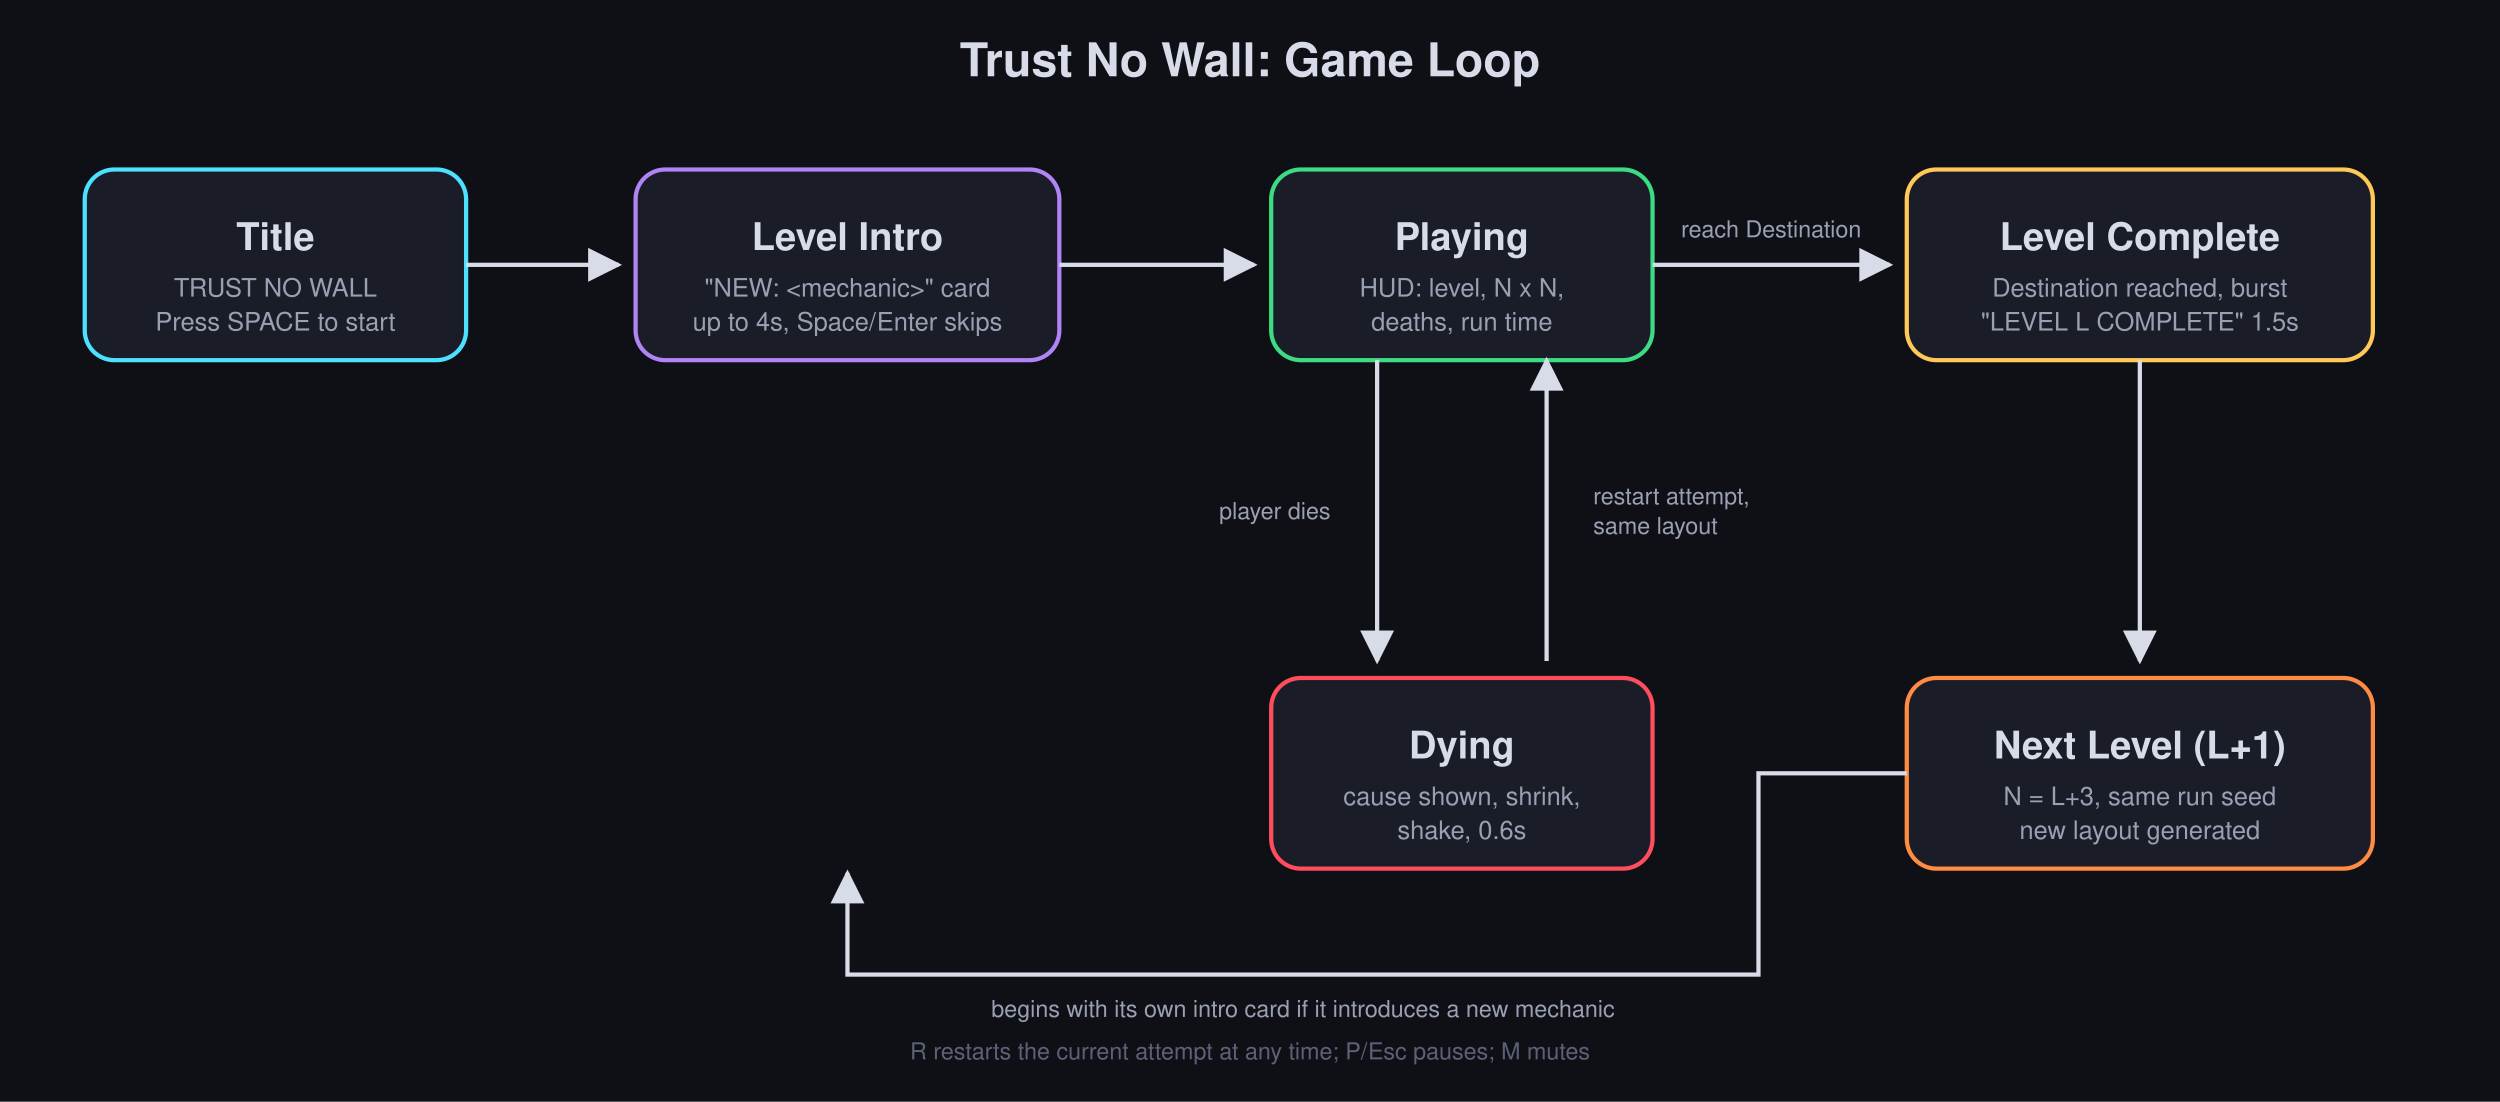
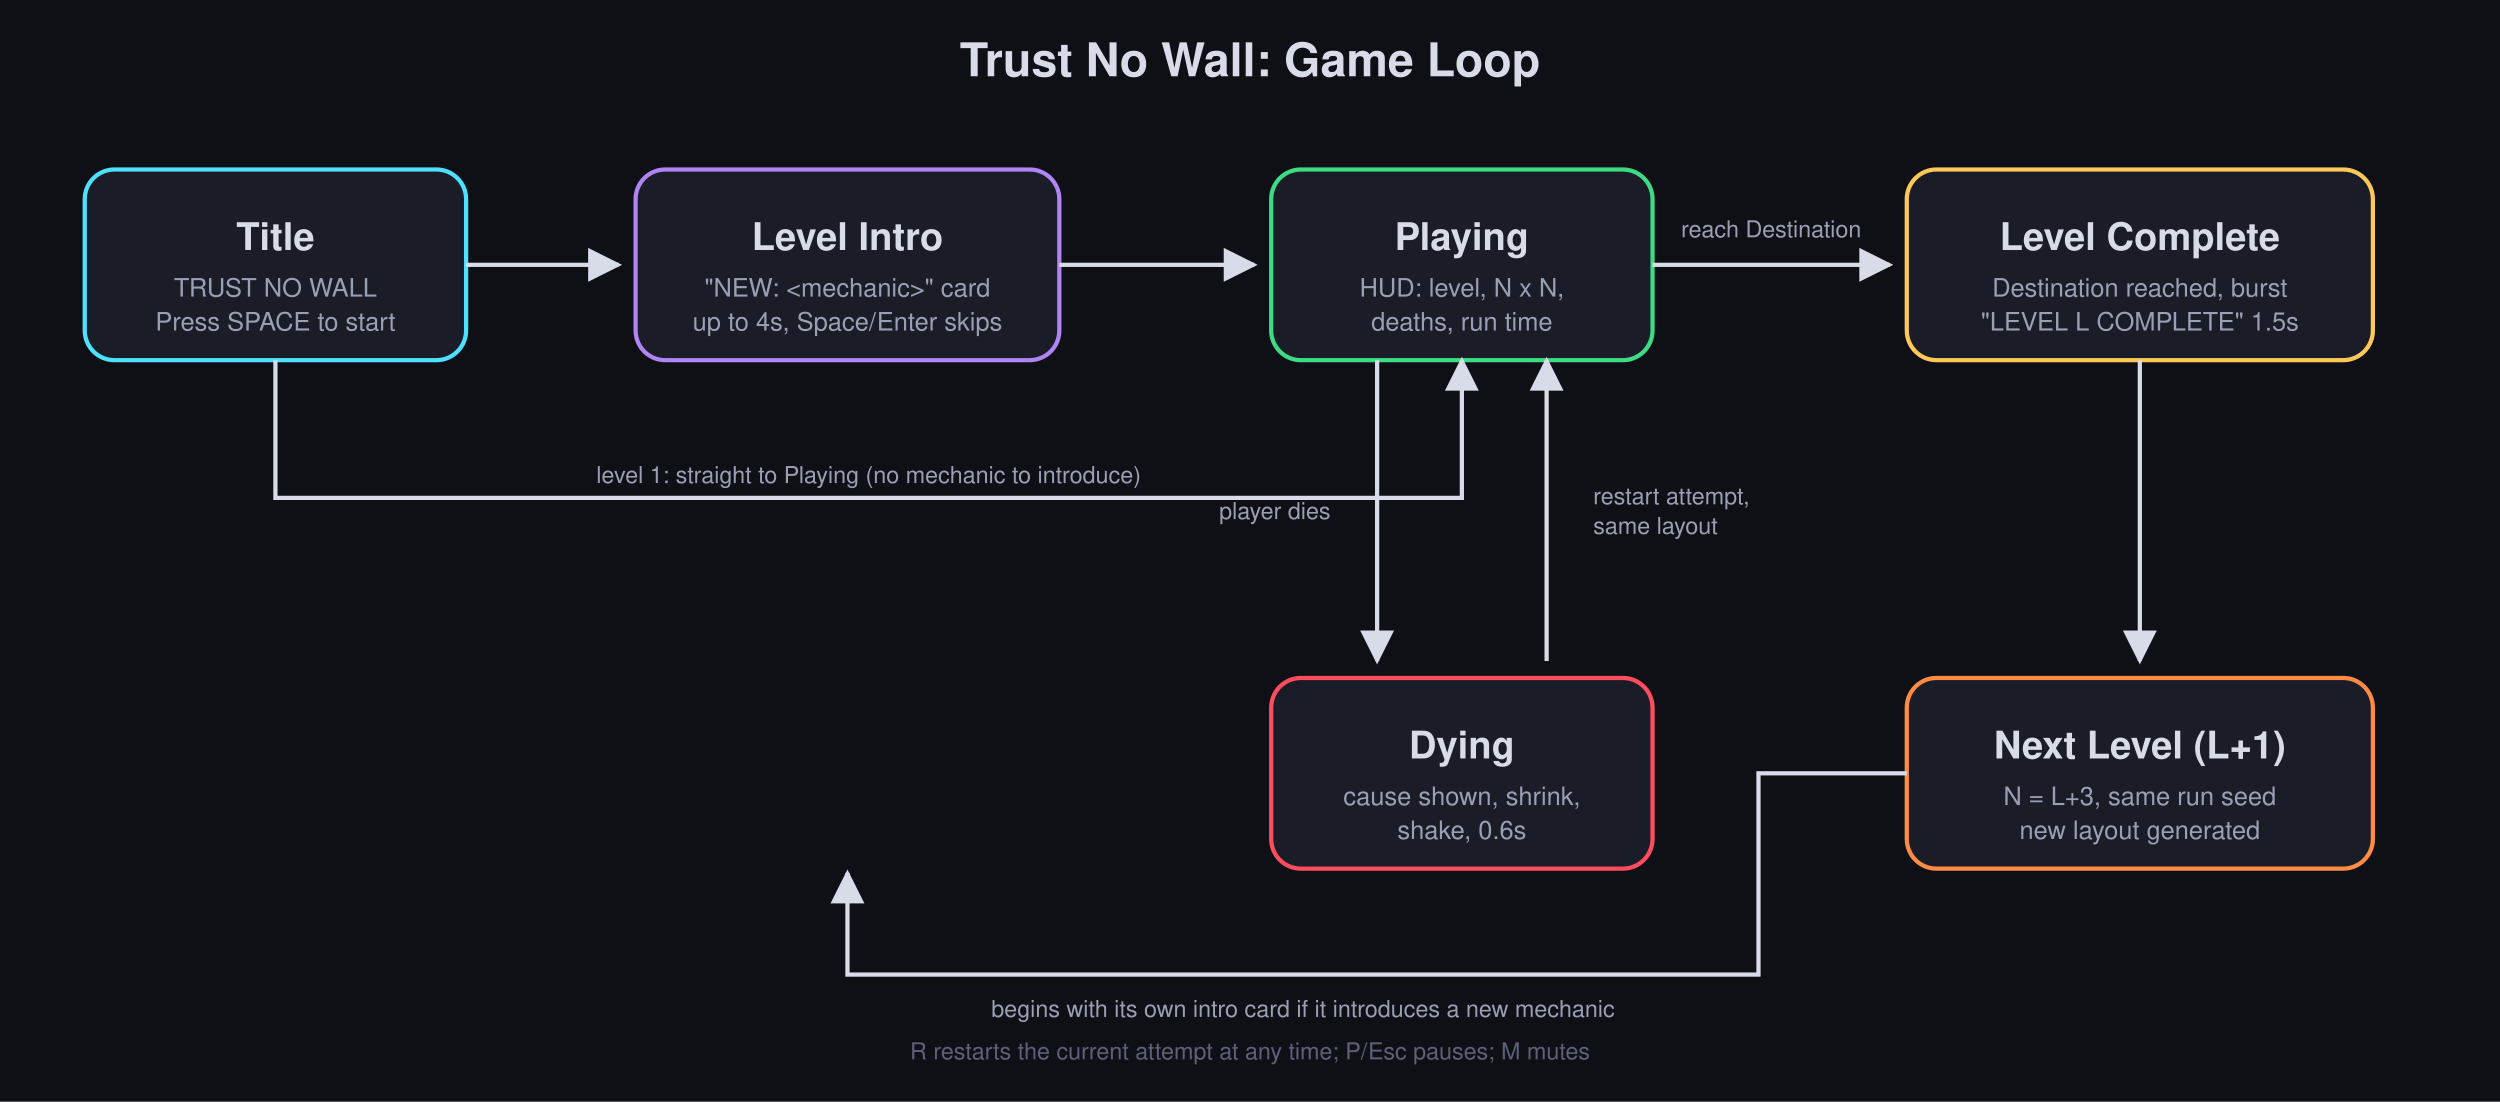
<svg xmlns="http://www.w3.org/2000/svg" width="1180" height="520" viewBox="0 0 1180 520" font-family="-apple-system, 'Segoe UI', Helvetica, Arial, sans-serif">
  <defs>
    <marker id="arrow" viewBox="0 0 10 10" refX="9" refY="5" markerWidth="8" markerHeight="8" orient="auto-start-reverse">
      <path d="M 0 0 L 10 5 L 0 10 z" fill="#D8DCE8" />
    </marker>
  </defs>
  <rect x="0" y="0" width="1180" height="520" fill="#0E1016" />
  <text x="590" y="36" text-anchor="middle" fill="#D8DCE8" font-size="22" font-weight="600">Trust No Wall: Game Loop</text>
  <rect x="40" y="80" width="180" height="90" rx="14" fill="#1A1D27" stroke="#4DE1FF" stroke-width="2" />
  <text x="130" y="118" text-anchor="middle" fill="#D8DCE8" font-size="18" font-weight="600">Title</text>
  <text x="130" y="140" text-anchor="middle" fill="#9AA0B4" font-size="12">TRUST NO WALL</text>
  <text x="130" y="156" text-anchor="middle" fill="#9AA0B4" font-size="12">Press SPACE to start</text>
  <rect x="300" y="80" width="200" height="90" rx="14" fill="#1A1D27" stroke="#B084F5" stroke-width="2" />
  <text x="400" y="118" text-anchor="middle" fill="#D8DCE8" font-size="18" font-weight="600">Level Intro</text>
  <text x="400" y="140" text-anchor="middle" fill="#9AA0B4" font-size="12">"NEW: &lt;mechanic&gt;" card</text>
  <text x="400" y="156" text-anchor="middle" fill="#9AA0B4" font-size="12">up to 4s, Space/Enter skips</text>
  <rect x="600" y="80" width="180" height="90" rx="14" fill="#1A1D27" stroke="#3DDC84" stroke-width="2" />
  <text x="690" y="118" text-anchor="middle" fill="#D8DCE8" font-size="18" font-weight="600">Playing</text>
  <text x="690" y="140" text-anchor="middle" fill="#9AA0B4" font-size="12">HUD: level, N x N,</text>
  <text x="690" y="156" text-anchor="middle" fill="#9AA0B4" font-size="12">deaths, run time</text>
  <rect x="900" y="80" width="220" height="90" rx="14" fill="#1A1D27" stroke="#FFC857" stroke-width="2" />
  <text x="1010" y="118" text-anchor="middle" fill="#D8DCE8" font-size="18" font-weight="600">Level Complete</text>
  <text x="1010" y="140" text-anchor="middle" fill="#9AA0B4" font-size="12">Destination reached, burst</text>
  <text x="1010" y="156" text-anchor="middle" fill="#9AA0B4" font-size="12">"LEVEL L COMPLETE" 1.5s</text>
  <rect x="600" y="320" width="180" height="90" rx="14" fill="#1A1D27" stroke="#FF4D5E" stroke-width="2" />
  <text x="690" y="358" text-anchor="middle" fill="#D8DCE8" font-size="18" font-weight="600">Dying</text>
  <text x="690" y="380" text-anchor="middle" fill="#9AA0B4" font-size="12">cause shown, shrink,</text>
  <text x="690" y="396" text-anchor="middle" fill="#9AA0B4" font-size="12">shake, 0.6s</text>
  <rect x="900" y="320" width="220" height="90" rx="14" fill="#1A1D27" stroke="#FF8C42" stroke-width="2" />
  <text x="1010" y="358" text-anchor="middle" fill="#D8DCE8" font-size="18" font-weight="600">Next Level (L+1)</text>
  <text x="1010" y="380" text-anchor="middle" fill="#9AA0B4" font-size="12">N = L+3, same run seed</text>
  <text x="1010" y="396" text-anchor="middle" fill="#9AA0B4" font-size="12">new layout generated</text>
  <line x1="220" y1="125" x2="292" y2="125" stroke="#D8DCE8" stroke-width="2" marker-end="url(#arrow)" />
+   <path d="M 130 170 L 130 235 L 690 235 L 690 170" fill="none" stroke="#D8DCE8" stroke-width="2" marker-end="url(#arrow)" />
+   <text x="410" y="228" text-anchor="middle" fill="#9AA0B4" font-size="11">level 1: straight to Playing (no mechanic to introduce)</text>
  <line x1="500" y1="125" x2="592" y2="125" stroke="#D8DCE8" stroke-width="2" marker-end="url(#arrow)" />
  <line x1="780" y1="125" x2="892" y2="125" stroke="#D8DCE8" stroke-width="2" marker-end="url(#arrow)" />
  <text x="836" y="112" text-anchor="middle" fill="#9AA0B4" font-size="11">reach Destination</text>
  <line x1="650" y1="170" x2="650" y2="312" stroke="#D8DCE8" stroke-width="2" marker-end="url(#arrow)" />
  <text x="628" y="245" text-anchor="end" fill="#9AA0B4" font-size="11">player dies</text>
  <line x1="730" y1="312" x2="730" y2="170" stroke="#D8DCE8" stroke-width="2" marker-end="url(#arrow)" />
  <text x="752" y="238" text-anchor="start" fill="#9AA0B4" font-size="11">restart attempt,</text>
  <text x="752" y="252" text-anchor="start" fill="#9AA0B4" font-size="11">same layout</text>
  <line x1="1010" y1="170" x2="1010" y2="312" stroke="#D8DCE8" stroke-width="2" marker-end="url(#arrow)" />
  <path d="M 900 365 L 830 365 L 830 460 L 400 460 L 400 412" fill="none" stroke="#D8DCE8" stroke-width="2" marker-end="url(#arrow)" />
  <text x="615" y="480" text-anchor="middle" fill="#9AA0B4" font-size="11">begins with its own intro card if it introduces a new mechanic</text>
  <text x="590" y="500" text-anchor="middle" fill="#5C6178" font-size="11">R restarts the current attempt at any time; P/Esc pauses; M mutes</text>
</svg>
